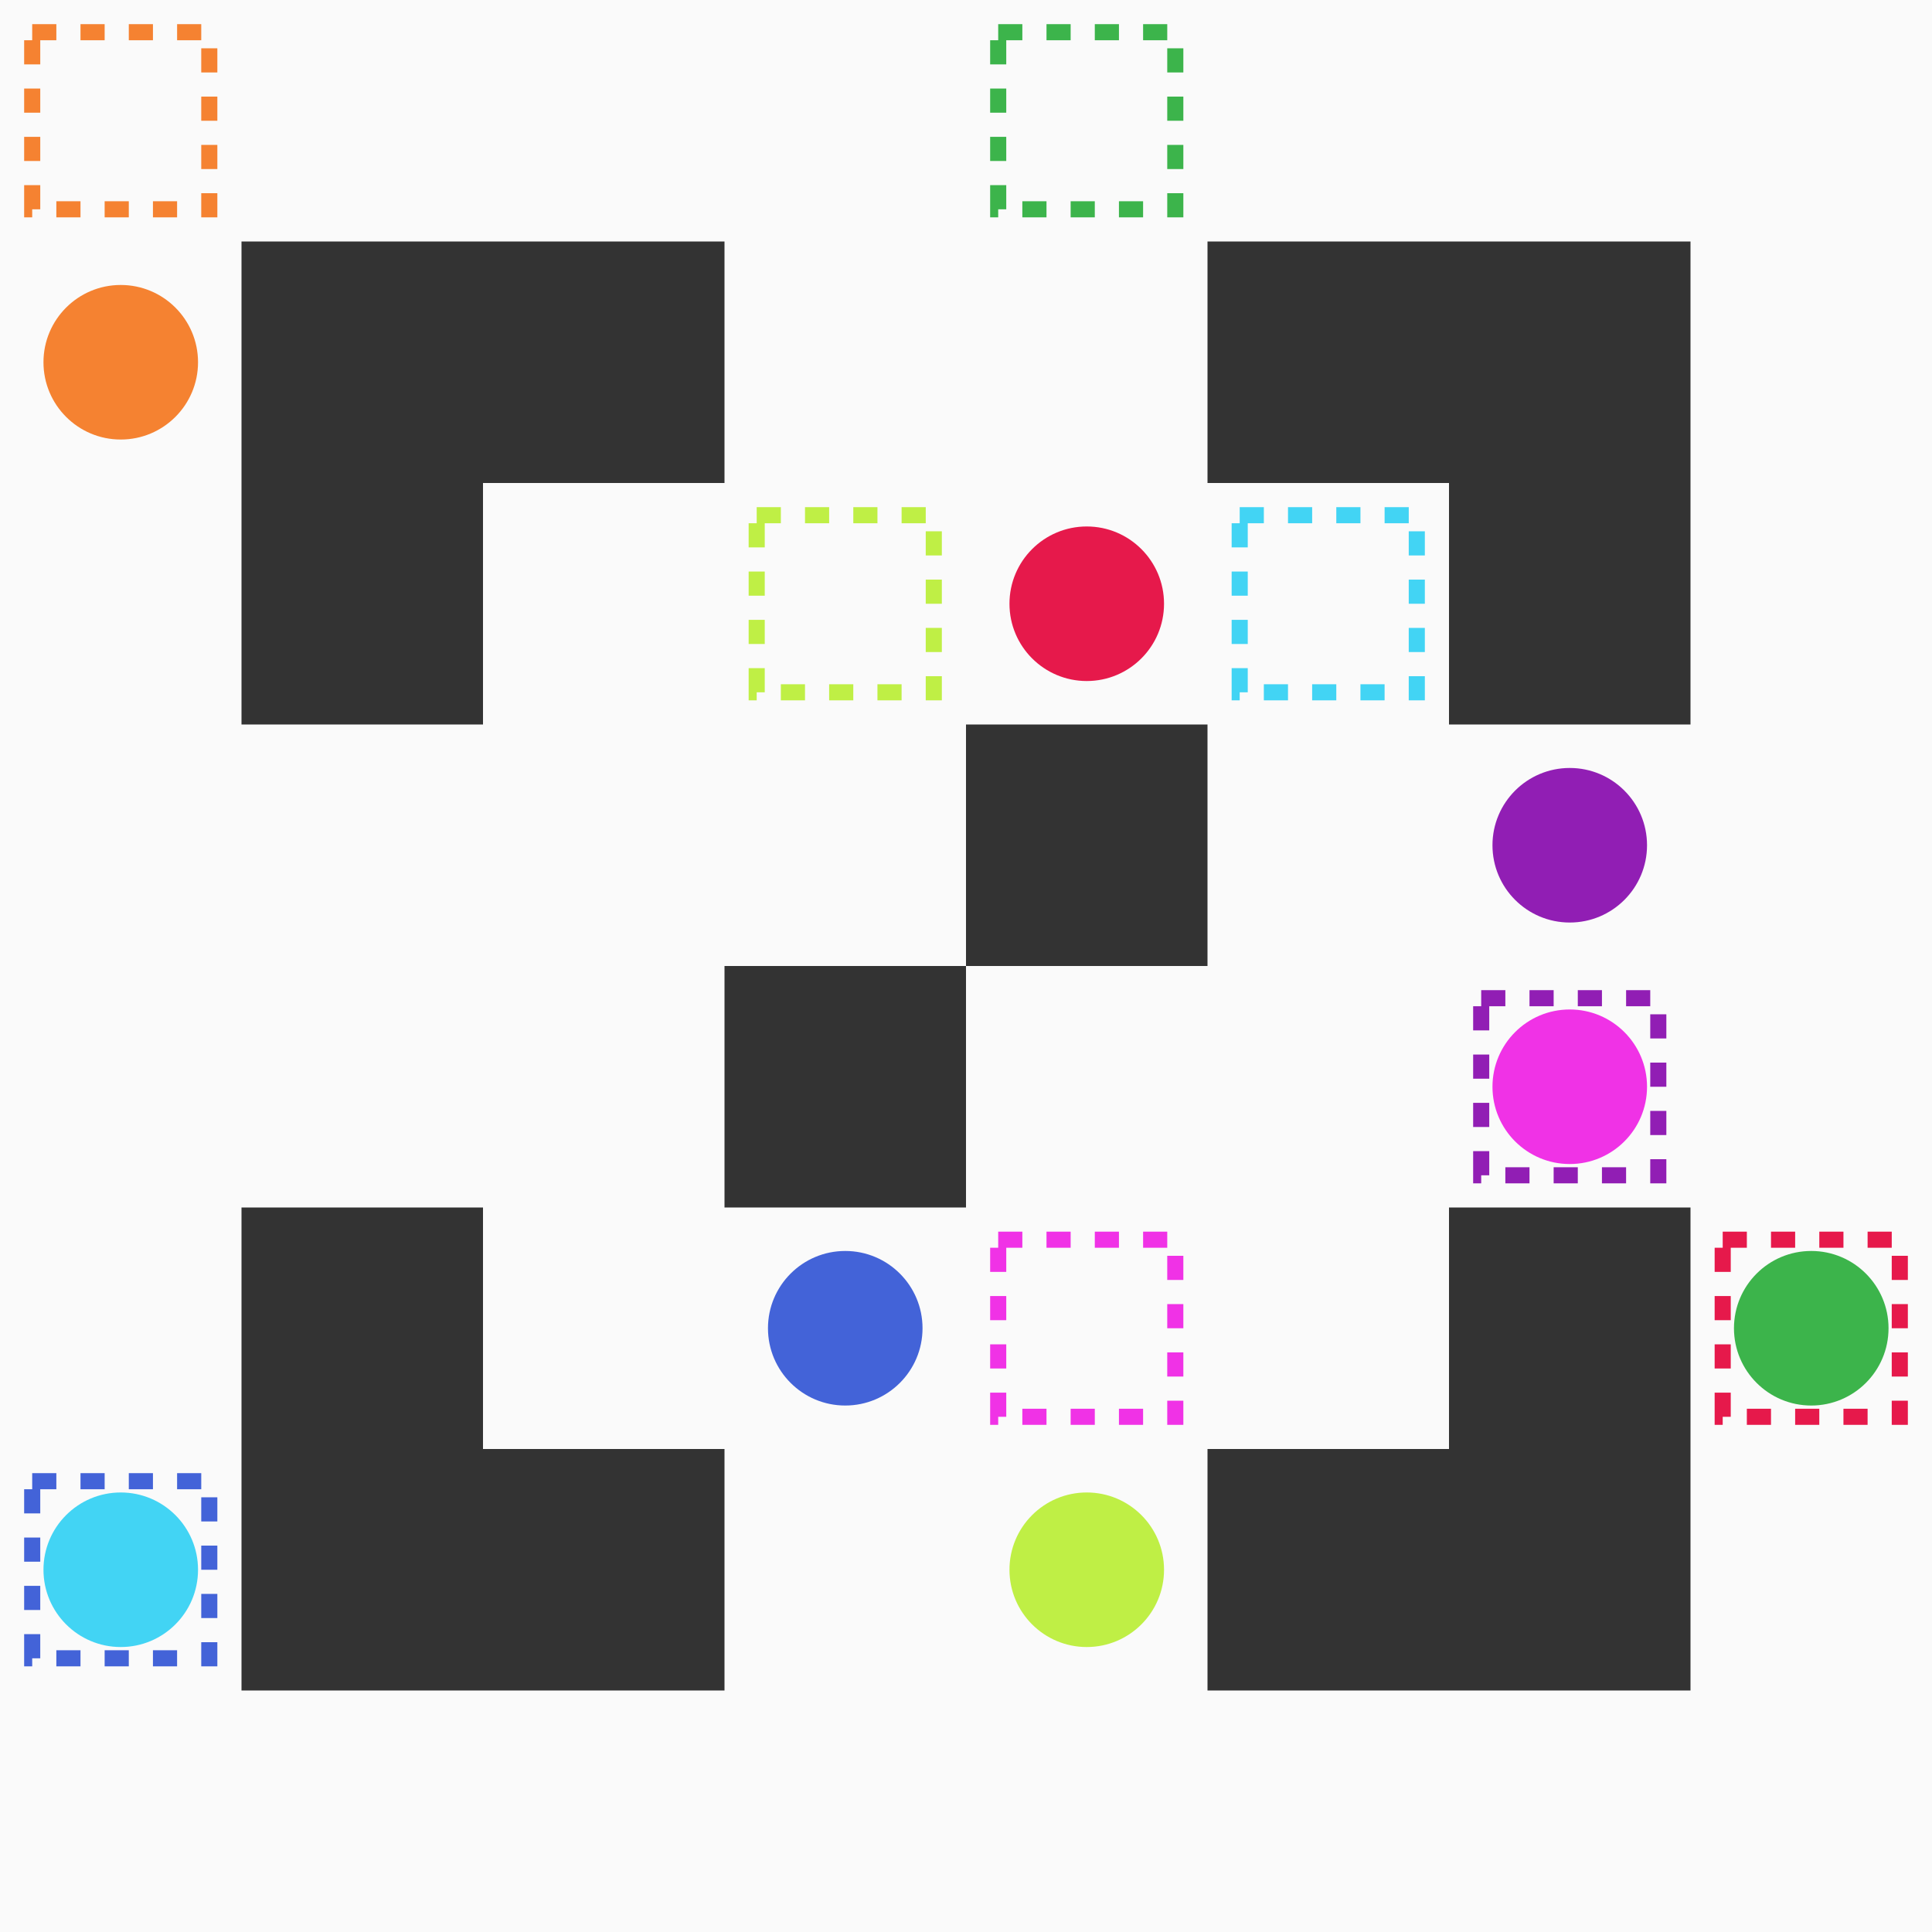
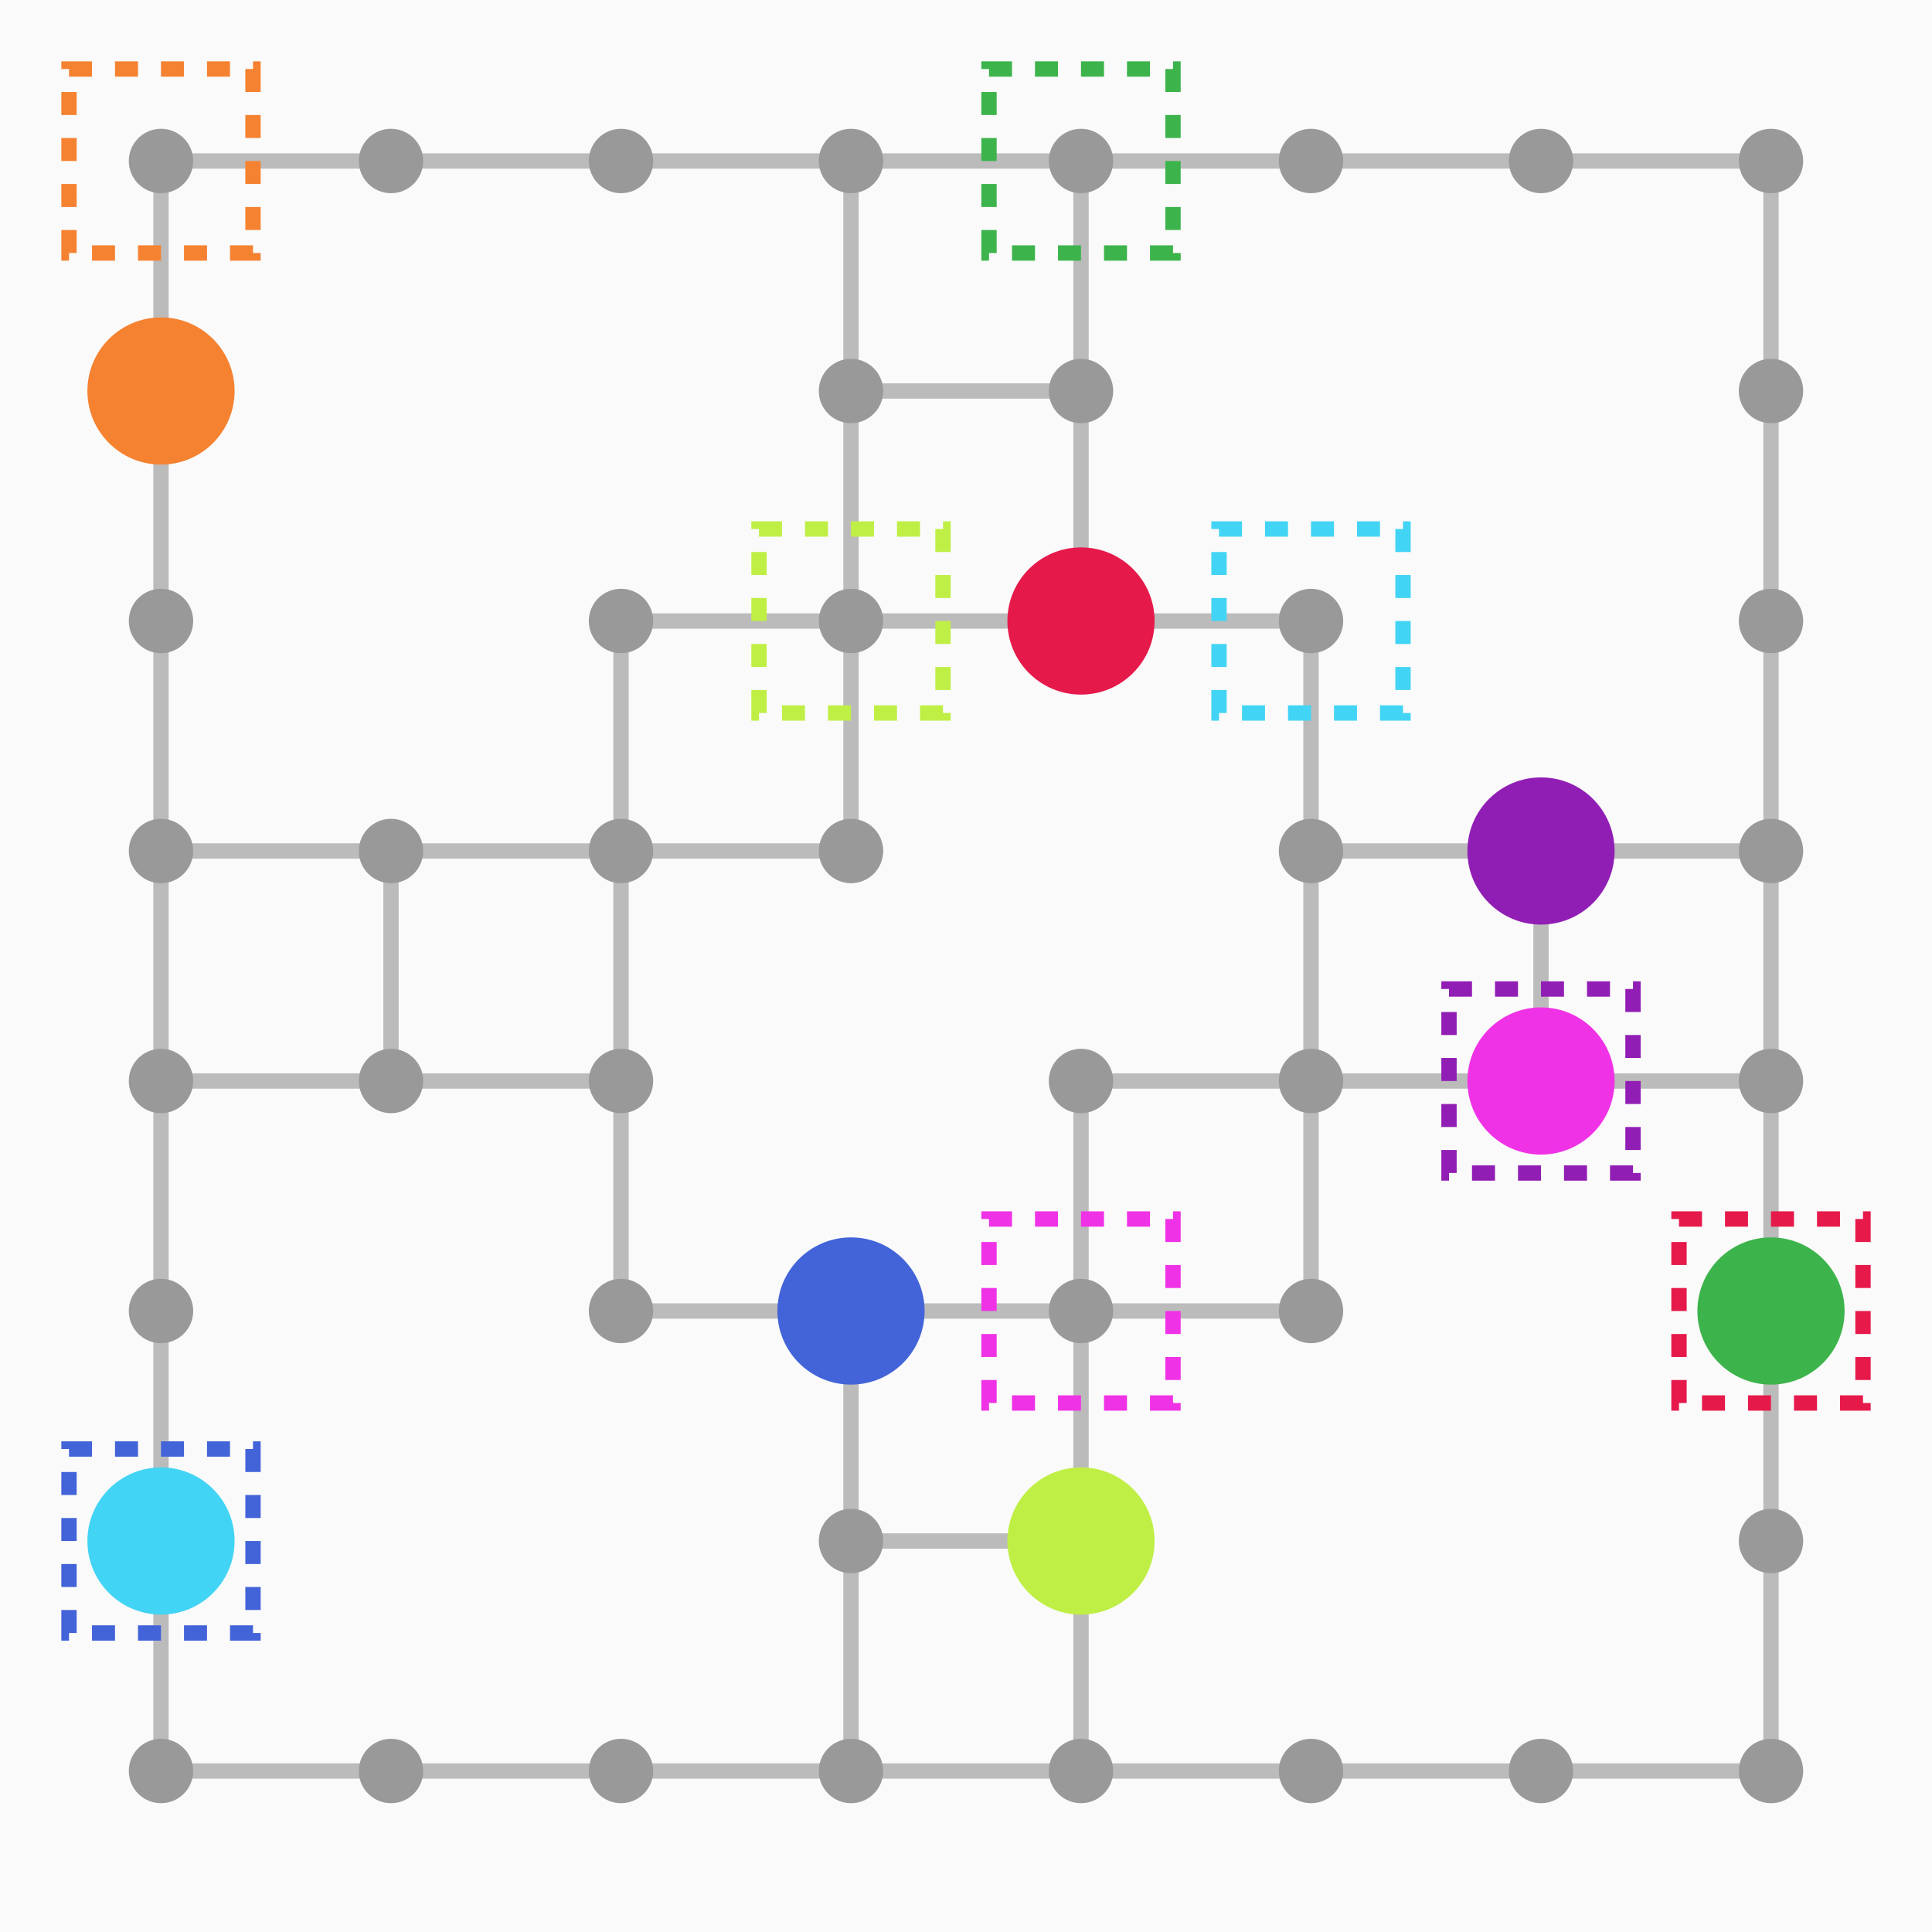
- <svg xmlns="http://www.w3.org/2000/svg" width="240" height="240" viewBox="0 0 240 240">
-   <rect width="240" height="240" fill="#fafafa" />
-   <rect x="60" y="180" width="30" height="30" fill="#333" />
-   <rect x="60" y="30" width="30" height="30" fill="#333" />
-   <rect x="30" y="60" width="30" height="30" fill="#333" />
-   <rect x="120" y="90" width="30" height="30" fill="#333" />
-   <rect x="150" y="30" width="30" height="30" fill="#333" />
-   <rect x="90" y="120" width="30" height="30" fill="#333" />
-   <rect x="30" y="180" width="30" height="30" fill="#333" />
-   <rect x="30" y="30" width="30" height="30" fill="#333" />
-   <rect x="150" y="180" width="30" height="30" fill="#333" />
-   <rect x="30" y="150" width="30" height="30" fill="#333" />
-   <rect x="180" y="60" width="30" height="30" fill="#333" />
-   <rect x="180" y="150" width="30" height="30" fill="#333" />
-   <rect x="180" y="180" width="30" height="30" fill="#333" />
-   <rect x="180" y="30" width="30" height="30" fill="#333" />
-   <rect x="214" y="154" width="22" height="22" fill="none" stroke="#e6194b" stroke-width="2" stroke-dasharray="3" />
-   <rect x="124" y="4" width="22" height="22" fill="none" stroke="#3cb44b" stroke-width="2" stroke-dasharray="3" />
-   <rect x="4" y="184" width="22" height="22" fill="none" stroke="#4363d8" stroke-width="2" stroke-dasharray="3" />
-   <rect x="4" y="4" width="22" height="22" fill="none" stroke="#f58231" stroke-width="2" stroke-dasharray="3" />
-   <rect x="184" y="124" width="22" height="22" fill="none" stroke="#911eb4" stroke-width="2" stroke-dasharray="3" />
-   <rect x="154" y="64" width="22" height="22" fill="none" stroke="#42d4f4" stroke-width="2" stroke-dasharray="3" />
-   <rect x="124" y="154" width="22" height="22" fill="none" stroke="#f032e6" stroke-width="2" stroke-dasharray="3" />
-   <rect x="94" y="64" width="22" height="22" fill="none" stroke="#bfef45" stroke-width="2" stroke-dasharray="3" />
-   <circle r="9.6" fill="#e6194b" cx="135.0" cy="75.0">
-     <animate attributeName="cx" values="135.0;165.0;165.0;195.0;225.0;225.0;225.0;225.0;225.0;225.0" dur="4.5s" repeatCount="indefinite" />
-     <animate attributeName="cy" values="75.0;75.0;105.0;105.0;105.0;135.0;165.0;165.0;165.0;165.0" dur="4.5s" repeatCount="indefinite" />
+ <svg xmlns="http://www.w3.org/2000/svg" width="252" height="252" viewBox="0 0 252 252">
+   <rect width="252" height="252" fill="#fafafa" />
+   <line x1="21.0" y1="21.0" x2="21.0" y2="51.0" stroke="#bbb" stroke-width="2" />
+   <line x1="21.0" y1="21.0" x2="51.0" y2="21.0" stroke="#bbb" stroke-width="2" />
+   <line x1="51.0" y1="21.0" x2="81.0" y2="21.0" stroke="#bbb" stroke-width="2" />
+   <line x1="81.0" y1="21.0" x2="111.0" y2="21.0" stroke="#bbb" stroke-width="2" />
+   <line x1="111.0" y1="21.0" x2="111.0" y2="51.0" stroke="#bbb" stroke-width="2" />
+   <line x1="111.0" y1="21.0" x2="141.0" y2="21.0" stroke="#bbb" stroke-width="2" />
+   <line x1="141.0" y1="21.0" x2="141.0" y2="51.0" stroke="#bbb" stroke-width="2" />
+   <line x1="141.0" y1="21.0" x2="171.0" y2="21.0" stroke="#bbb" stroke-width="2" />
+   <line x1="171.0" y1="21.0" x2="201.0" y2="21.0" stroke="#bbb" stroke-width="2" />
+   <line x1="201.0" y1="21.0" x2="231.0" y2="21.0" stroke="#bbb" stroke-width="2" />
+   <line x1="231.0" y1="21.0" x2="231.0" y2="51.0" stroke="#bbb" stroke-width="2" />
+   <line x1="21.0" y1="51.0" x2="21.0" y2="81.0" stroke="#bbb" stroke-width="2" />
+   <line x1="111.0" y1="51.0" x2="111.0" y2="81.0" stroke="#bbb" stroke-width="2" />
+   <line x1="111.0" y1="51.0" x2="141.0" y2="51.0" stroke="#bbb" stroke-width="2" />
+   <line x1="141.0" y1="51.0" x2="141.0" y2="81.0" stroke="#bbb" stroke-width="2" />
+   <line x1="231.0" y1="51.0" x2="231.0" y2="81.0" stroke="#bbb" stroke-width="2" />
+   <line x1="21.0" y1="81.0" x2="21.0" y2="111.0" stroke="#bbb" stroke-width="2" />
+   <line x1="81.0" y1="81.0" x2="81.0" y2="111.0" stroke="#bbb" stroke-width="2" />
+   <line x1="81.0" y1="81.0" x2="111.0" y2="81.0" stroke="#bbb" stroke-width="2" />
+   <line x1="111.0" y1="81.0" x2="111.0" y2="111.0" stroke="#bbb" stroke-width="2" />
+   <line x1="111.0" y1="81.0" x2="141.0" y2="81.0" stroke="#bbb" stroke-width="2" />
+   <line x1="141.0" y1="81.0" x2="171.0" y2="81.0" stroke="#bbb" stroke-width="2" />
+   <line x1="171.0" y1="81.0" x2="171.0" y2="111.0" stroke="#bbb" stroke-width="2" />
+   <line x1="231.0" y1="81.0" x2="231.0" y2="111.0" stroke="#bbb" stroke-width="2" />
+   <line x1="21.0" y1="111.0" x2="21.0" y2="141.0" stroke="#bbb" stroke-width="2" />
+   <line x1="21.0" y1="111.0" x2="51.0" y2="111.0" stroke="#bbb" stroke-width="2" />
+   <line x1="51.0" y1="111.0" x2="51.0" y2="141.0" stroke="#bbb" stroke-width="2" />
+   <line x1="51.0" y1="111.0" x2="81.0" y2="111.0" stroke="#bbb" stroke-width="2" />
+   <line x1="81.0" y1="111.0" x2="81.0" y2="141.0" stroke="#bbb" stroke-width="2" />
+   <line x1="81.0" y1="111.0" x2="111.0" y2="111.0" stroke="#bbb" stroke-width="2" />
+   <line x1="171.0" y1="111.0" x2="171.0" y2="141.0" stroke="#bbb" stroke-width="2" />
+   <line x1="171.0" y1="111.0" x2="201.0" y2="111.0" stroke="#bbb" stroke-width="2" />
+   <line x1="201.0" y1="111.0" x2="201.0" y2="141.0" stroke="#bbb" stroke-width="2" />
+   <line x1="201.0" y1="111.0" x2="231.0" y2="111.0" stroke="#bbb" stroke-width="2" />
+   <line x1="231.0" y1="111.0" x2="231.0" y2="141.0" stroke="#bbb" stroke-width="2" />
+   <line x1="21.0" y1="141.0" x2="21.0" y2="171.0" stroke="#bbb" stroke-width="2" />
+   <line x1="21.0" y1="141.0" x2="51.0" y2="141.0" stroke="#bbb" stroke-width="2" />
+   <line x1="51.0" y1="141.0" x2="81.0" y2="141.0" stroke="#bbb" stroke-width="2" />
+   <line x1="81.0" y1="141.0" x2="81.0" y2="171.0" stroke="#bbb" stroke-width="2" />
+   <line x1="141.0" y1="141.0" x2="141.0" y2="171.0" stroke="#bbb" stroke-width="2" />
+   <line x1="141.0" y1="141.0" x2="171.0" y2="141.0" stroke="#bbb" stroke-width="2" />
+   <line x1="171.0" y1="141.0" x2="171.0" y2="171.0" stroke="#bbb" stroke-width="2" />
+   <line x1="171.0" y1="141.0" x2="201.0" y2="141.0" stroke="#bbb" stroke-width="2" />
+   <line x1="201.0" y1="141.0" x2="231.0" y2="141.0" stroke="#bbb" stroke-width="2" />
+   <line x1="231.0" y1="141.0" x2="231.0" y2="171.0" stroke="#bbb" stroke-width="2" />
+   <line x1="21.0" y1="171.0" x2="21.0" y2="201.0" stroke="#bbb" stroke-width="2" />
+   <line x1="81.0" y1="171.0" x2="111.0" y2="171.0" stroke="#bbb" stroke-width="2" />
+   <line x1="111.0" y1="171.0" x2="111.0" y2="201.0" stroke="#bbb" stroke-width="2" />
+   <line x1="111.0" y1="171.0" x2="141.0" y2="171.0" stroke="#bbb" stroke-width="2" />
+   <line x1="141.0" y1="171.0" x2="141.0" y2="201.0" stroke="#bbb" stroke-width="2" />
+   <line x1="141.0" y1="171.0" x2="171.0" y2="171.0" stroke="#bbb" stroke-width="2" />
+   <line x1="231.0" y1="171.0" x2="231.0" y2="201.0" stroke="#bbb" stroke-width="2" />
+   <line x1="21.0" y1="201.0" x2="21.0" y2="231.0" stroke="#bbb" stroke-width="2" />
+   <line x1="111.0" y1="201.0" x2="111.0" y2="231.0" stroke="#bbb" stroke-width="2" />
+   <line x1="111.0" y1="201.0" x2="141.0" y2="201.0" stroke="#bbb" stroke-width="2" />
+   <line x1="141.0" y1="201.0" x2="141.0" y2="231.0" stroke="#bbb" stroke-width="2" />
+   <line x1="231.0" y1="201.0" x2="231.0" y2="231.0" stroke="#bbb" stroke-width="2" />
+   <line x1="21.0" y1="231.0" x2="51.0" y2="231.0" stroke="#bbb" stroke-width="2" />
+   <line x1="51.0" y1="231.0" x2="81.0" y2="231.0" stroke="#bbb" stroke-width="2" />
+   <line x1="81.0" y1="231.0" x2="111.0" y2="231.0" stroke="#bbb" stroke-width="2" />
+   <line x1="111.0" y1="231.0" x2="141.0" y2="231.0" stroke="#bbb" stroke-width="2" />
+   <line x1="141.0" y1="231.0" x2="171.0" y2="231.0" stroke="#bbb" stroke-width="2" />
+   <line x1="171.0" y1="231.0" x2="201.0" y2="231.0" stroke="#bbb" stroke-width="2" />
+   <line x1="201.0" y1="231.0" x2="231.0" y2="231.0" stroke="#bbb" stroke-width="2" />
+   <circle cx="21.0" cy="21.0" r="4.2" fill="#999" />
+   <circle cx="51.0" cy="21.0" r="4.2" fill="#999" />
+   <circle cx="81.0" cy="21.0" r="4.2" fill="#999" />
+   <circle cx="111.0" cy="21.0" r="4.2" fill="#999" />
+   <circle cx="141.0" cy="21.0" r="4.2" fill="#999" />
+   <circle cx="171.0" cy="21.0" r="4.2" fill="#999" />
+   <circle cx="201.0" cy="21.0" r="4.2" fill="#999" />
+   <circle cx="231.0" cy="21.0" r="4.2" fill="#999" />
+   <circle cx="21.0" cy="51.0" r="4.2" fill="#999" />
+   <circle cx="111.0" cy="51.0" r="4.2" fill="#999" />
+   <circle cx="141.0" cy="51.0" r="4.2" fill="#999" />
+   <circle cx="231.0" cy="51.0" r="4.2" fill="#999" />
+   <circle cx="21.0" cy="81.0" r="4.2" fill="#999" />
+   <circle cx="81.0" cy="81.0" r="4.2" fill="#999" />
+   <circle cx="111.0" cy="81.0" r="4.2" fill="#999" />
+   <circle cx="141.0" cy="81.0" r="4.2" fill="#999" />
+   <circle cx="171.0" cy="81.0" r="4.2" fill="#999" />
+   <circle cx="231.0" cy="81.0" r="4.2" fill="#999" />
+   <circle cx="21.0" cy="111.0" r="4.2" fill="#999" />
+   <circle cx="51.0" cy="111.0" r="4.2" fill="#999" />
+   <circle cx="81.0" cy="111.0" r="4.2" fill="#999" />
+   <circle cx="111.0" cy="111.0" r="4.2" fill="#999" />
+   <circle cx="171.0" cy="111.0" r="4.2" fill="#999" />
+   <circle cx="201.0" cy="111.0" r="4.2" fill="#999" />
+   <circle cx="231.0" cy="111.0" r="4.2" fill="#999" />
+   <circle cx="21.0" cy="141.0" r="4.2" fill="#999" />
+   <circle cx="51.0" cy="141.0" r="4.2" fill="#999" />
+   <circle cx="81.0" cy="141.0" r="4.2" fill="#999" />
+   <circle cx="141.0" cy="141.0" r="4.2" fill="#999" />
+   <circle cx="171.0" cy="141.0" r="4.2" fill="#999" />
+   <circle cx="201.0" cy="141.0" r="4.2" fill="#999" />
+   <circle cx="231.0" cy="141.0" r="4.2" fill="#999" />
+   <circle cx="21.0" cy="171.0" r="4.2" fill="#999" />
+   <circle cx="81.0" cy="171.0" r="4.2" fill="#999" />
+   <circle cx="111.0" cy="171.0" r="4.2" fill="#999" />
+   <circle cx="141.0" cy="171.0" r="4.2" fill="#999" />
+   <circle cx="171.0" cy="171.0" r="4.2" fill="#999" />
+   <circle cx="231.0" cy="171.0" r="4.2" fill="#999" />
+   <circle cx="21.0" cy="201.0" r="4.2" fill="#999" />
+   <circle cx="111.0" cy="201.0" r="4.2" fill="#999" />
+   <circle cx="141.0" cy="201.0" r="4.2" fill="#999" />
+   <circle cx="231.0" cy="201.0" r="4.2" fill="#999" />
+   <circle cx="21.0" cy="231.0" r="4.2" fill="#999" />
+   <circle cx="51.0" cy="231.0" r="4.2" fill="#999" />
+   <circle cx="81.0" cy="231.0" r="4.2" fill="#999" />
+   <circle cx="111.0" cy="231.0" r="4.2" fill="#999" />
+   <circle cx="141.0" cy="231.0" r="4.2" fill="#999" />
+   <circle cx="171.0" cy="231.0" r="4.2" fill="#999" />
+   <circle cx="201.0" cy="231.0" r="4.2" fill="#999" />
+   <circle cx="231.0" cy="231.0" r="4.2" fill="#999" />
+   <rect x="219.0" y="159.0" width="24.0" height="24.0" fill="none" stroke="#e6194b" stroke-width="2" stroke-dasharray="3" />
+   <rect x="129.0" y="9.0" width="24.0" height="24.0" fill="none" stroke="#3cb44b" stroke-width="2" stroke-dasharray="3" />
+   <rect x="9.0" y="189.0" width="24.0" height="24.0" fill="none" stroke="#4363d8" stroke-width="2" stroke-dasharray="3" />
+   <rect x="9.0" y="9.0" width="24.0" height="24.0" fill="none" stroke="#f58231" stroke-width="2" stroke-dasharray="3" />
+   <rect x="189.0" y="129.0" width="24.0" height="24.0" fill="none" stroke="#911eb4" stroke-width="2" stroke-dasharray="3" />
+   <rect x="159.0" y="69.0" width="24.0" height="24.0" fill="none" stroke="#42d4f4" stroke-width="2" stroke-dasharray="3" />
+   <rect x="129.0" y="159.0" width="24.0" height="24.0" fill="none" stroke="#f032e6" stroke-width="2" stroke-dasharray="3" />
+   <rect x="99.0" y="69.0" width="24.0" height="24.0" fill="none" stroke="#bfef45" stroke-width="2" stroke-dasharray="3" />
+   <circle r="9.6" fill="#e6194b" cx="141.0" cy="81.0">
+     <animate attributeName="cx" values="141.0;171.0;171.0;201.0;231.0;231.0;231.0;231.0;231.0;231.0" dur="4.5s" repeatCount="indefinite" />
+     <animate attributeName="cy" values="81.0;81.0;111.0;111.0;111.0;141.0;171.0;171.0;171.0;171.0" dur="4.5s" repeatCount="indefinite" />
  </circle>
-   <circle r="9.6" fill="#3cb44b" cx="225.0" cy="165.0">
-     <animate attributeName="cx" values="225.0;225.0;225.0;225.0;225.0;225.0;195.0;165.0;135.0;135.0" dur="4.5s" repeatCount="indefinite" />
-     <animate attributeName="cy" values="165.0;135.0;105.0;75.0;45.0;15.0;15.0;15.0;15.0;15.0" dur="4.5s" repeatCount="indefinite" />
+   <circle r="9.6" fill="#3cb44b" cx="231.0" cy="171.0">
+     <animate attributeName="cx" values="231.0;231.0;231.0;231.0;231.0;231.0;201.0;171.0;141.0;141.0" dur="4.5s" repeatCount="indefinite" />
+     <animate attributeName="cy" values="171.0;141.0;111.0;81.0;51.0;21.0;21.0;21.0;21.0;21.0" dur="4.5s" repeatCount="indefinite" />
  </circle>
-   <circle r="9.6" fill="#4363d8" cx="105.0" cy="165.0">
-     <animate attributeName="cx" values="105.0;105.0;105.0;75.0;45.0;15.0;15.0;15.0;15.0;15.0" dur="4.5s" repeatCount="indefinite" />
-     <animate attributeName="cy" values="165.0;195.0;225.0;225.0;225.0;225.0;195.0;195.0;195.0;195.0" dur="4.5s" repeatCount="indefinite" />
+   <circle r="9.6" fill="#4363d8" cx="111.0" cy="171.0">
+     <animate attributeName="cx" values="111.0;81.0;81.0;51.0;21.0;21.0;21.0;21.0;21.0;21.0" dur="4.5s" repeatCount="indefinite" />
+     <animate attributeName="cy" values="171.0;171.0;141.0;141.0;141.0;171.0;201.0;201.0;201.0;201.0" dur="4.5s" repeatCount="indefinite" />
  </circle>
-   <circle r="9.6" fill="#f58231" cx="15.0" cy="45.0">
-     <animate attributeName="cx" values="15.0;15.0;15.0;15.0;15.0;15.0;15.0;15.0;15.0;15.0" dur="4.5s" repeatCount="indefinite" />
-     <animate attributeName="cy" values="45.0;15.0;15.0;15.0;15.0;15.0;15.0;15.0;15.0;15.0" dur="4.5s" repeatCount="indefinite" />
+   <circle r="9.6" fill="#f58231" cx="21.0" cy="51.0">
+     <animate attributeName="cx" values="21.0;21.0;21.0;21.0;21.0;21.0;21.0;21.0;21.0;21.0" dur="4.5s" repeatCount="indefinite" />
+     <animate attributeName="cy" values="51.0;21.0;21.0;21.0;21.0;21.0;21.0;21.0;21.0;21.0" dur="4.5s" repeatCount="indefinite" />
  </circle>
-   <circle r="9.6" fill="#911eb4" cx="195.0" cy="105.0">
-     <animate attributeName="cx" values="195.0;195.0;195.0;195.0;195.0;195.0;195.0;195.0;195.0;195.0" dur="4.5s" repeatCount="indefinite" />
-     <animate attributeName="cy" values="105.0;135.0;135.0;135.0;135.0;135.0;135.0;135.0;135.0;135.0" dur="4.5s" repeatCount="indefinite" />
+   <circle r="9.6" fill="#911eb4" cx="201.0" cy="111.0">
+     <animate attributeName="cx" values="201.0;201.0;201.0;201.0;201.0;201.0;201.0;201.0;201.0;201.0" dur="4.5s" repeatCount="indefinite" />
+     <animate attributeName="cy" values="111.0;141.0;141.0;141.0;141.0;141.0;141.0;141.0;141.0;141.0" dur="4.5s" repeatCount="indefinite" />
  </circle>
-   <circle r="9.6" fill="#42d4f4" cx="15.0" cy="195.0">
-     <animate attributeName="cx" values="15.0;15.0;15.0;15.0;45.0;75.0;75.0;105.0;135.0;165.0" dur="4.5s" repeatCount="indefinite" />
-     <animate attributeName="cy" values="195.0;165.0;135.0;105.0;105.0;105.0;75.0;75.0;75.0;75.0" dur="4.5s" repeatCount="indefinite" />
+   <circle r="9.6" fill="#42d4f4" cx="21.0" cy="201.0">
+     <animate attributeName="cx" values="21.0;21.0;21.0;21.0;51.0;81.0;81.0;111.0;141.0;171.0" dur="4.5s" repeatCount="indefinite" />
+     <animate attributeName="cy" values="201.0;171.0;141.0;111.0;111.0;111.0;81.0;81.0;81.0;81.0" dur="4.5s" repeatCount="indefinite" />
  </circle>
-   <circle r="9.6" fill="#f032e6" cx="195.0" cy="135.0">
-     <animate attributeName="cx" values="195.0;165.0;165.0;135.0;135.0;135.0;135.0;135.0;135.0;135.0" dur="4.5s" repeatCount="indefinite" />
-     <animate attributeName="cy" values="135.0;135.0;165.0;165.0;165.0;165.0;165.0;165.0;165.0;165.0" dur="4.5s" repeatCount="indefinite" />
+   <circle r="9.6" fill="#f032e6" cx="201.0" cy="141.0">
+     <animate attributeName="cx" values="201.0;171.0;171.0;141.0;141.0;141.0;141.0;141.0;141.0;141.0" dur="4.5s" repeatCount="indefinite" />
+     <animate attributeName="cy" values="141.0;141.0;171.0;171.0;171.0;171.0;171.0;171.0;171.0;171.0" dur="4.5s" repeatCount="indefinite" />
  </circle>
-   <circle r="9.6" fill="#bfef45" cx="135.0" cy="195.0">
-     <animate attributeName="cx" values="135.0;135.0;105.0;75.0;75.0;75.0;75.0;75.0;105.0;105.0" dur="4.5s" repeatCount="indefinite" />
-     <animate attributeName="cy" values="195.0;165.0;165.0;165.0;135.0;135.0;105.0;75.0;75.0;75.0" dur="4.5s" repeatCount="indefinite" />
+   <circle r="9.6" fill="#bfef45" cx="141.0" cy="201.0">
+     <animate attributeName="cx" values="141.0;141.0;111.0;81.0;81.0;81.0;81.0;81.0;111.0;111.0" dur="4.5s" repeatCount="indefinite" />
+     <animate attributeName="cy" values="201.0;171.0;171.0;171.0;141.0;141.0;111.0;81.0;81.0;81.0" dur="4.5s" repeatCount="indefinite" />
  </circle>
</svg>
